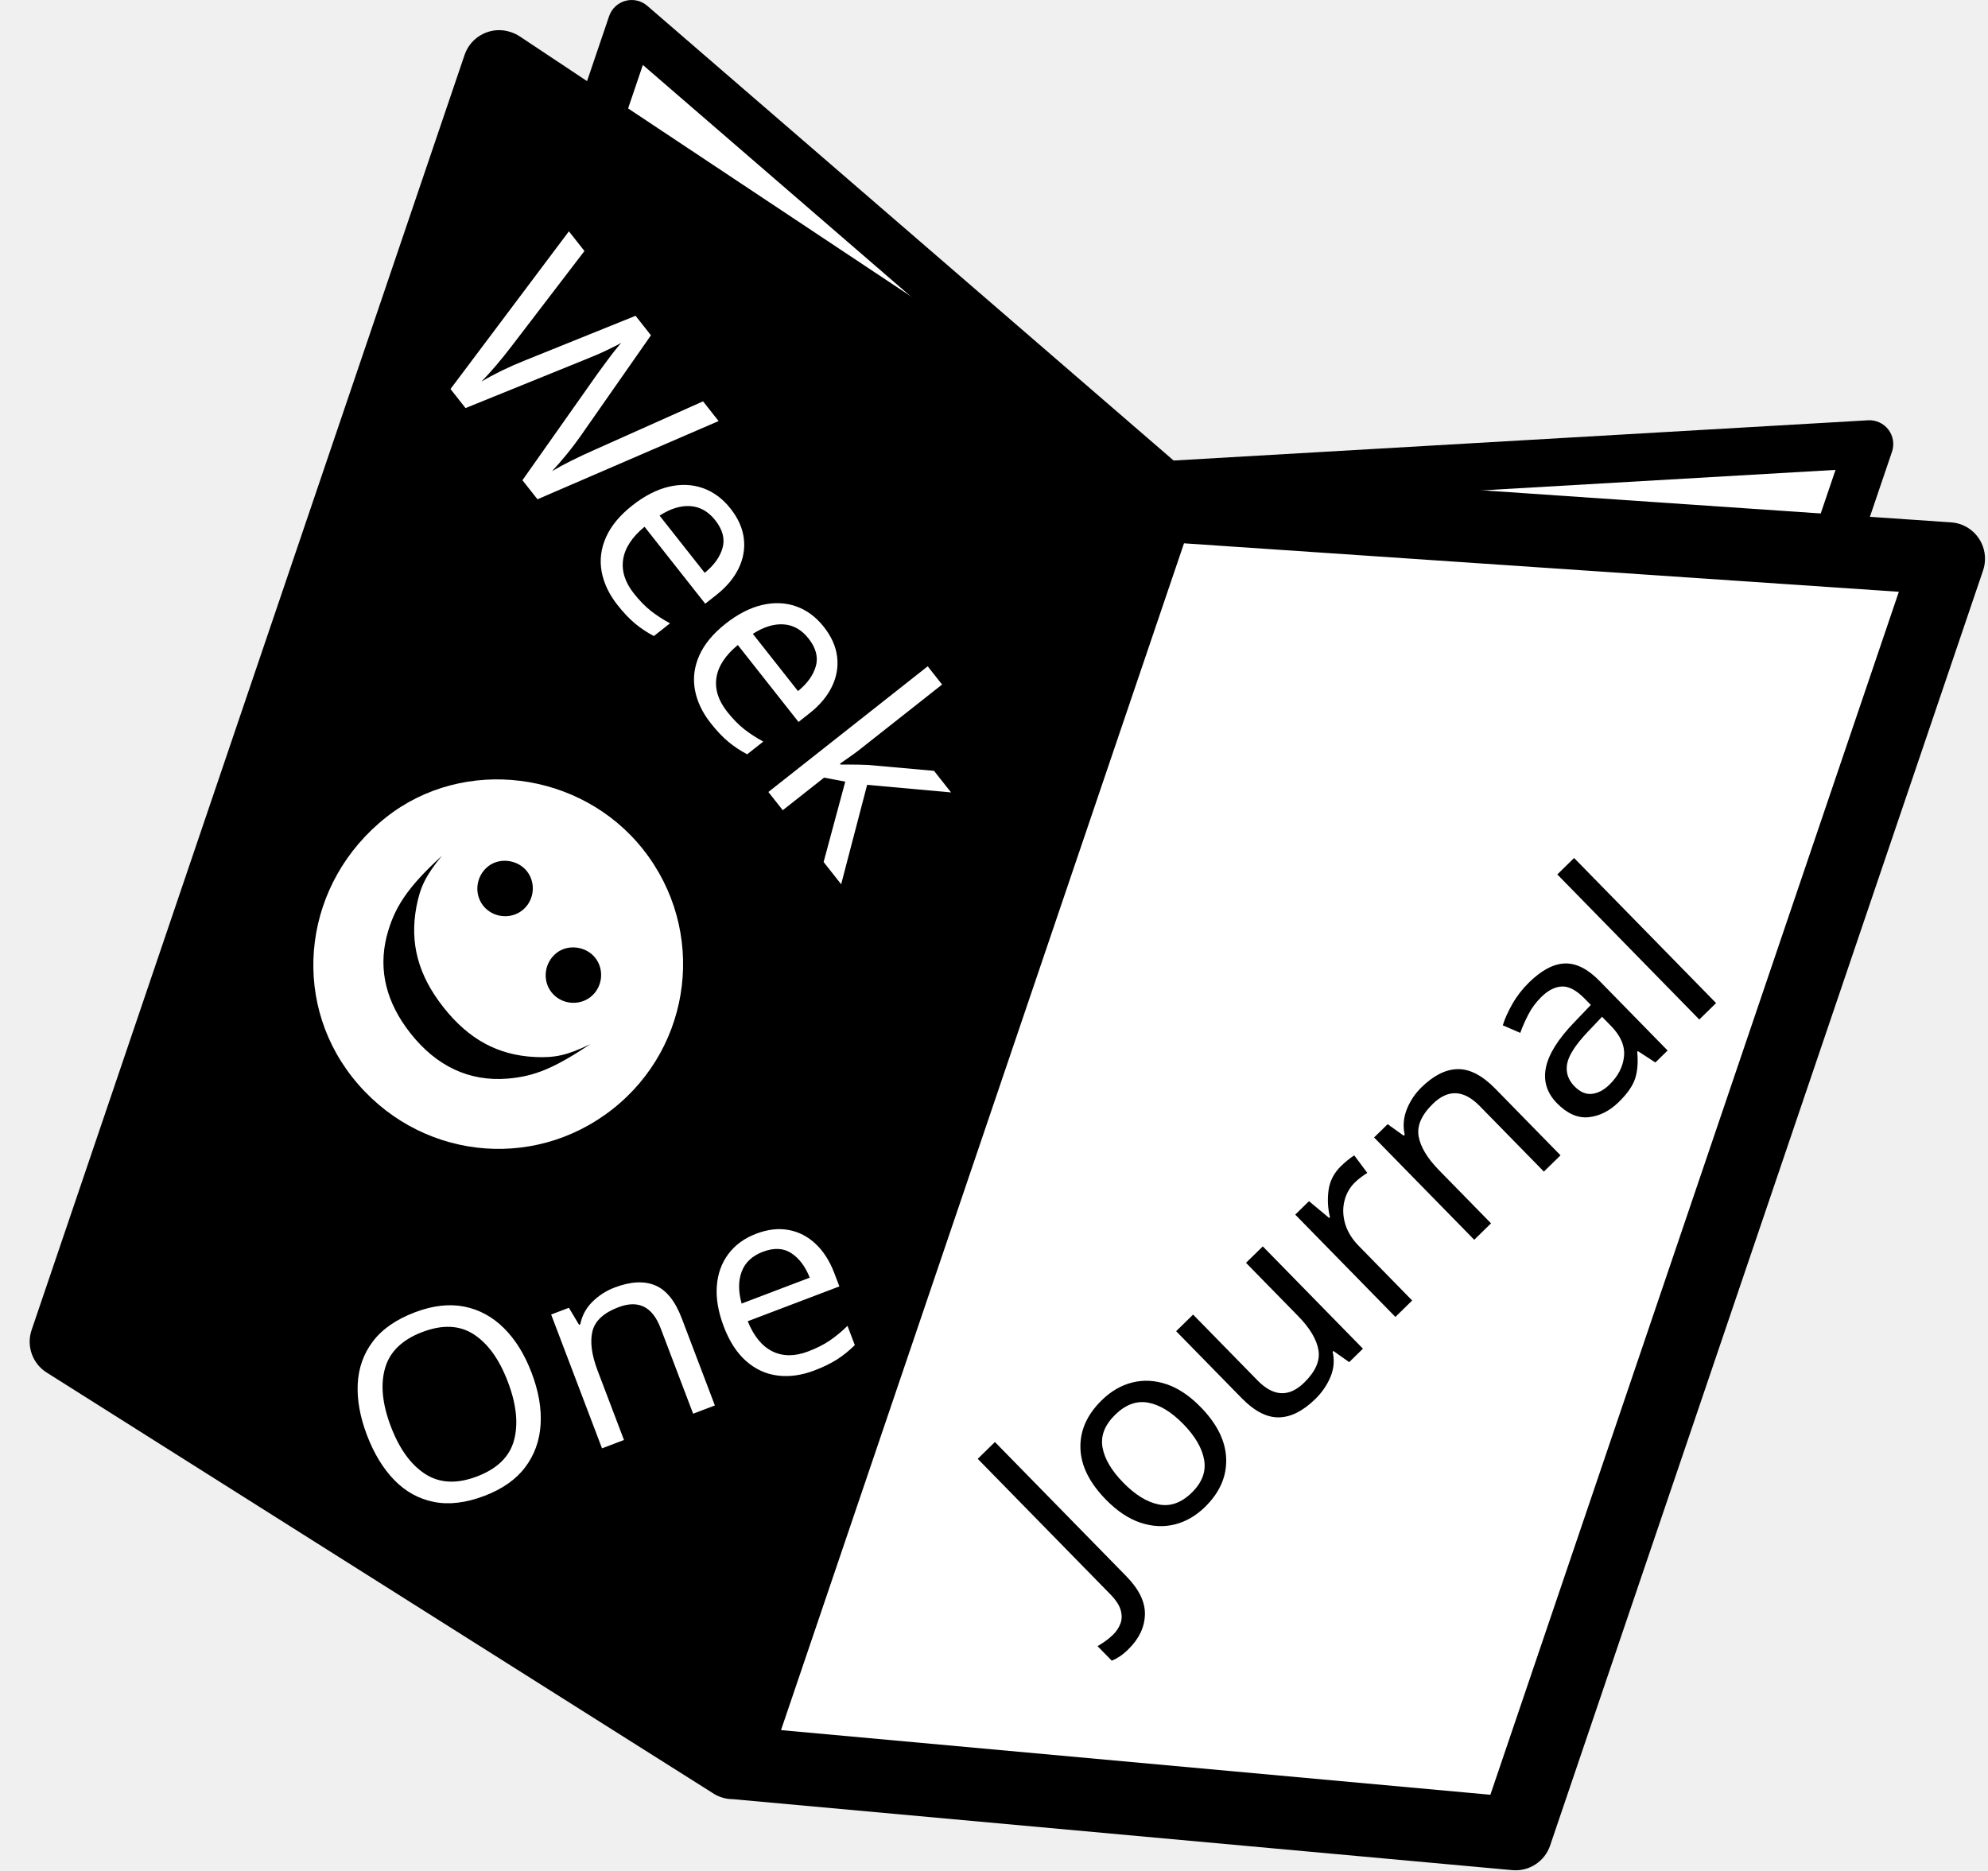
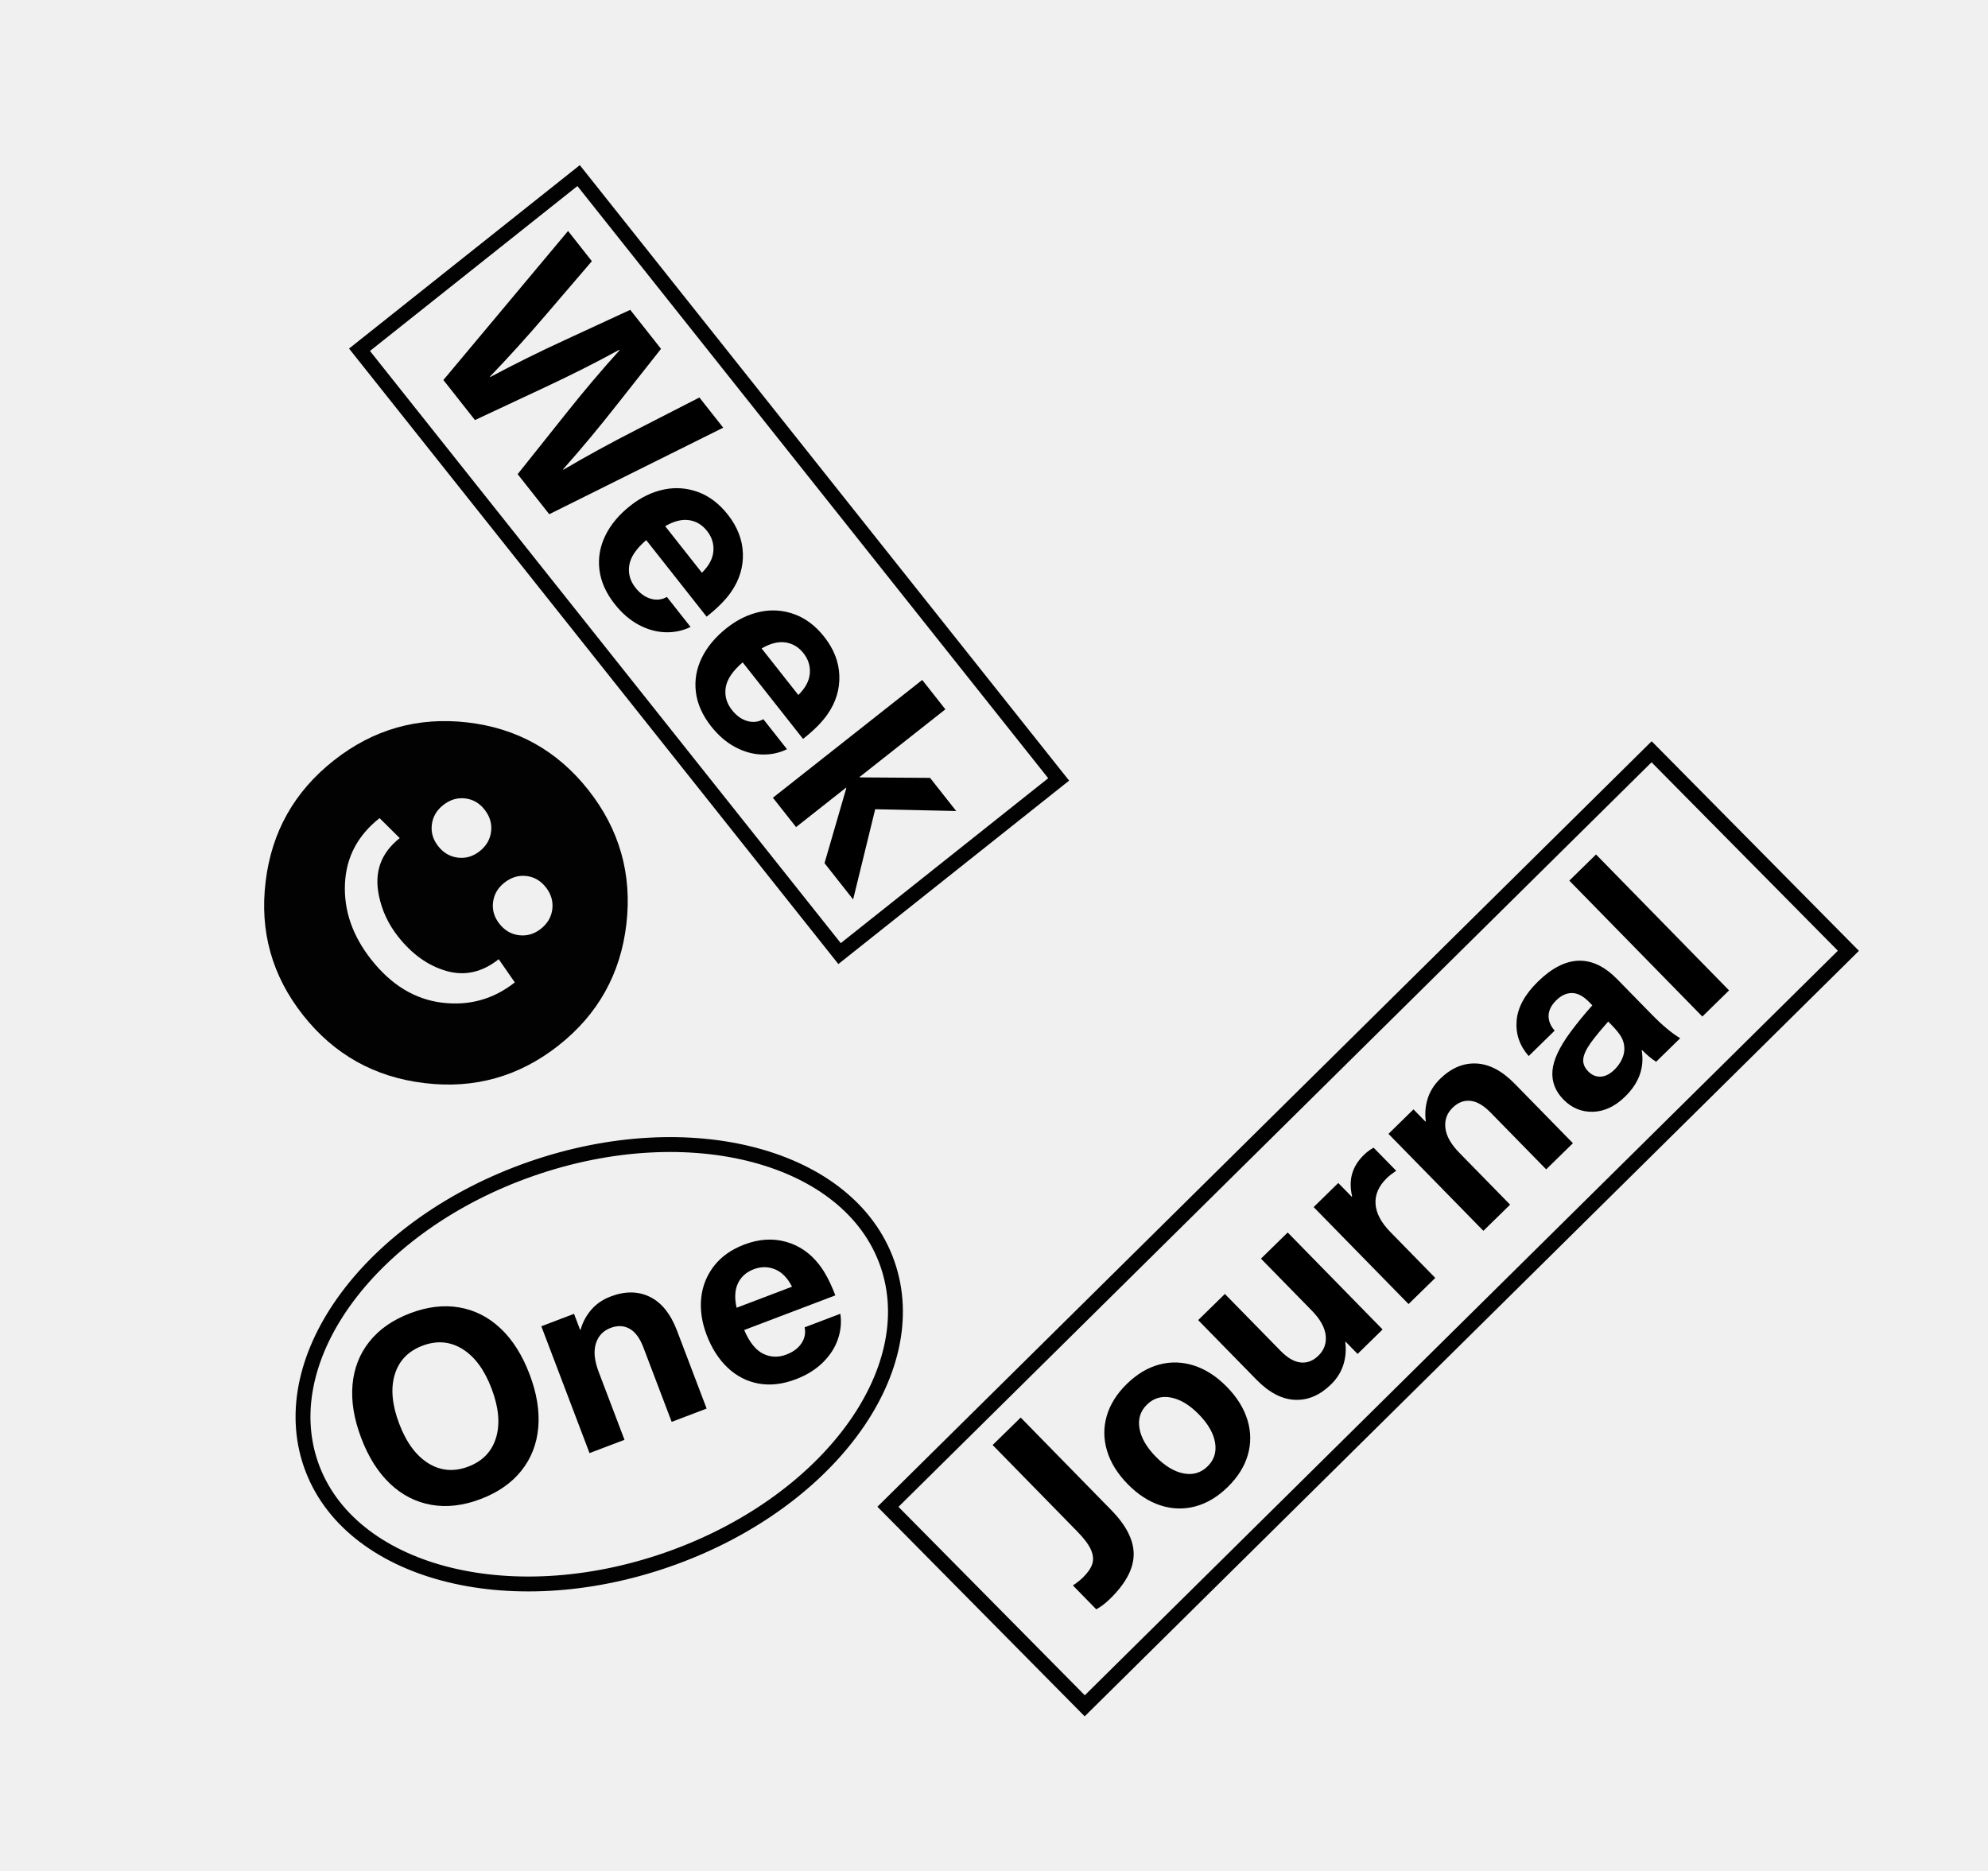
<svg xmlns="http://www.w3.org/2000/svg" version="1.1" id="Layer_1" x="0px" y="0px" width="667.644px" height="628.149px" viewBox="0 0 667.644 628.149" enable-background="new 0 0 667.644 628.149" xml:space="preserve">
-   <polygon fill="#FFFFFF" points="618.322,184.575 625.656,152.575 401.656,167.497 " />
-   <path fill="#FFFFFF" d="M391.639,167.497L212.322,10.127l-16.667,34.447c0,0,138.354,139.85,196.177,126.258" />
-   <polygon fill="#FFFFFF" points="384.996,172.991 653.663,189.657 513.368,617.658 241.663,594.991 " />
-   <path d="M658.875,176.251c-1.141-0.445-2.342-0.717-3.562-0.806l-262.141-17.912L174.504,12.193  c-0.811-0.529-1.682-0.96-2.594-1.285c-0.12-0.045-0.242-0.088-0.363-0.129c-6.402-2.171-13.353,1.259-15.523,7.661L10.601,446.731  c-1.794,5.346,0.296,11.227,5.062,14.24l223.532,141.135c2.042,1.404,4.464,2.156,6.942,2.156l261.745,23.836  c5.615,0.512,10.854-2.883,12.686-8.215l145.422-428.292C668.096,185.4,664.965,178.644,658.875,176.251z M500.522,602.778  l-238.228-21.709l135.337-398.592l240.072,16.276L500.522,602.778z" />
+   <path fill="none" stroke="#020202" stroke-width="5" stroke-miterlimit="10" d="M226.822,500.575" />
  <g>
-     <path d="M386.139,168.9L215.895,21.818L205.406,52.71l-15.15-5.145l14.307-42.137c0.855-2.52,2.908-4.45,5.477-5.148   c2.568-0.697,5.316-0.074,7.329,1.667L396.6,156.793L386.139,168.9z" />
+     <path fill="#020202" d="M210.365,310.323c-1.939,16.748-9.531,30.347-22.778,40.796c-13.248,10.45-28.241,14.668-44.979,12.651   c-16.782-1.981-30.399-9.597-40.848-22.844c-10.415-13.204-14.599-28.154-12.549-44.849c2.006-16.661,9.632-30.216,22.88-40.666   c13.247-10.449,28.206-14.711,44.876-12.781c16.67,1.928,30.214,9.494,40.629,22.698   C208.046,278.576,212.303,293.575,210.365,310.323z M167.49,322.159c-5.56,4.386-11.407,5.703-17.542,3.955   c-6.136-1.749-11.55-5.599-16.244-11.549c-3.289-4.17-5.443-8.776-6.463-13.82c-1.631-7.873,0.703-14.293,7.001-19.261   l-6.771-6.709c-7.385,5.825-11.26,13.216-11.627,22.173c-0.37,8.957,2.583,17.41,8.852,25.357   c6.714,8.513,14.635,13.328,23.76,14.444s17.27-1.151,24.437-6.805L167.49,322.159z M147.158,284.19   c1.78,2.257,3.992,3.544,6.634,3.855c2.641,0.311,5.07-0.406,7.286-2.154c2.258-1.78,3.543-3.993,3.855-6.634   c0.311-2.642-0.424-5.094-2.205-7.351c-1.747-2.215-3.934-3.468-6.558-3.758c-2.625-0.29-5.066,0.456-7.324,2.236   c-2.215,1.748-3.488,3.932-3.816,6.552C144.701,279.557,145.411,281.975,147.158,284.19z M167.715,310.25   c1.78,2.258,3.993,3.545,6.635,3.856c2.64,0.311,5.07-0.406,7.285-2.154c2.258-1.78,3.543-3.993,3.855-6.634   c0.312-2.642-0.424-5.094-2.205-7.352c-1.748-2.215-3.934-3.467-6.558-3.757c-2.625-0.29-5.066,0.456-7.324,2.236   c-2.215,1.748-3.488,3.932-3.816,6.552C165.258,305.618,165.967,308.035,167.715,310.25z" />
  </g>
+   <rect x="108.603" y="142.617" transform="matrix(0.6223 0.7828 -0.7828 0.6223 238.3757 -114.7907)" fill="none" stroke="#020202" stroke-width="5" stroke-miterlimit="10" width="259.07" height="94" />
  <g>
-     <path d="M391.833,170.833l-0.926-15.973l236.461-13.704c2.656-0.156,5.215,1.022,6.826,3.141c1.613,2.117,2.066,4.898,1.211,7.418   l-14.309,42.137l-15.148-5.144l10.488-30.892L391.833,170.833z" />
+     <path d="M173.847,159.25l16.194-20.315c6.001-7.552,12.013-14.656,18.037-21.311l-0.111-0.142   c-7.875,4.308-16.185,8.5-24.926,12.578l-23.528,11.019l-10.61-13.452l41.868-50.05l8,10.142l-15.407,17.98   c-6.422,7.503-12.69,14.427-18.804,20.774l0.11,0.141c8.09-4.324,16.524-8.503,25.304-12.533l21.686-10.022l10.334,13.101   l-14.797,18.755c-5.964,7.6-11.993,14.83-18.082,21.689l0.111,0.141c7.596-4.468,15.79-8.952,24.582-13.449l21.075-10.796l8,10.142   l-58.424,29.062L173.847,159.25z" />
+     <path d="M218.566,201.095c1.916,0.546,3.717,0.343,5.406-0.607l7.944,10.072c-2.578,1.271-5.384,1.865-8.418,1.785   c-3.035-0.083-6.035-0.916-8.999-2.501c-2.964-1.585-5.65-3.903-8.057-6.955c-2.926-3.709-4.635-7.541-5.126-11.495   s0.163-7.782,1.963-11.488c1.8-3.704,4.602-7.058,8.405-10.058c3.568-2.814,7.317-4.629,11.245-5.442   c3.929-0.813,7.769-0.53,11.524,0.849c3.754,1.381,7.077,3.902,9.965,7.564c3.222,4.085,4.913,8.425,5.073,13.021   c0.159,4.597-1.147,8.902-3.92,12.918c-1.803,2.64-4.558,5.425-8.267,8.351l-20.279-25.708c-3.364,2.882-5.261,5.691-5.69,8.43   c-0.43,2.739,0.263,5.258,2.078,7.559C214.934,199.314,216.651,200.55,218.566,201.095z M231.392,174.698   c-2.408-0.348-5.075,0.326-8,2.026l12.333,15.635c2.36-2.318,3.645-4.723,3.854-7.21c0.208-2.488-0.502-4.765-2.132-6.83   C235.817,176.252,233.797,175.045,231.392,174.698z" />
+     <path d="M250.955,242.155c1.916,0.546,3.716,0.344,5.405-0.606l7.944,10.071c-2.578,1.271-5.384,1.866-8.417,1.785   c-3.036-0.082-6.035-0.916-8.999-2.501c-2.964-1.584-5.65-3.903-8.057-6.955c-2.926-3.709-4.634-7.54-5.125-11.494   c-0.491-3.954,0.163-7.783,1.963-11.488c1.8-3.704,4.602-7.058,8.405-10.058c3.568-2.814,7.317-4.629,11.246-5.442   c3.928-0.814,7.769-0.53,11.523,0.849c3.754,1.381,7.077,3.901,9.965,7.563c3.223,4.085,4.913,8.425,5.074,13.021   c0.159,4.598-1.147,8.903-3.92,12.919c-1.802,2.64-4.558,5.424-8.267,8.35l-20.279-25.708c-3.364,2.883-5.261,5.692-5.69,8.43   c-0.43,2.74,0.263,5.258,2.078,7.559C247.322,240.374,249.04,241.611,250.955,242.155z M263.78,215.758   c-2.408-0.349-5.075,0.326-8,2.025l12.333,15.635c2.359-2.318,3.645-4.722,3.854-7.209c0.208-2.489-0.503-4.766-2.132-6.831   C268.206,217.312,266.186,216.106,263.78,215.758z" />
+     <path d="M276.904,289.897l7.317-25.196l-0.111-0.141l-16.763,13.223l-7.777-9.86l50.146-39.556l7.777,9.86l-28.806,22.723   l0.111,0.141l23.549,0.162l8.778,11.127l-27.203-0.593l-7.409,30.295L276.904,289.897z" />
  </g>
-   <text transform="matrix(0.9348 -0.3553 0.3553 0.9348 129.5645 514.0337)" fill="#FFFFFF" font-family="'NeueHaasUnicaPro-Bold'" font-size="89.7">One</text>
-   <text transform="matrix(0.6193 0.7851 -0.7851 0.6193 140.124 116.4966)" fill="#FFFFFF" font-family="'NeueHaasUnicaPro-Bold'" font-size="89.692">Week</text>
-   <text transform="matrix(0.7147 -0.6995 0.6995 0.7147 367.2642 541.5024)" font-family="'NeueHaasUnicaPro-Bold'" font-size="89.701">Journal</text>
-   <text transform="matrix(0.6193 0.7851 -0.7851 0.6193 63.1777 291.8813)" fill="#FFFFFF" font-family="'Helvetica'" font-size="169.952">☻</text>
+   <ellipse transform="matrix(0.9444 -0.3287 0.3287 0.9444 -139.4216 91.592)" fill="none" stroke="#020202" stroke-width="5" stroke-miterlimit="10" cx="201.234" cy="458.229" rx="102.5" ry="69.5" />
+   <g>
+     <path d="M154.251,439.106c5.203,0.901,9.826,3.256,13.864,7.062c4.039,3.808,7.28,8.926,9.723,15.354   c2.443,6.43,3.42,12.408,2.929,17.936c-0.489,5.528-2.381,10.358-5.673,14.488c-3.292,4.131-7.846,7.301-13.659,9.51   c-5.815,2.211-11.324,2.865-16.528,1.964c-5.205-0.901-9.826-3.255-13.864-7.062c-4.038-3.807-7.279-8.924-9.723-15.354   c-2.443-6.428-3.42-12.407-2.93-17.936c0.49-5.527,2.381-10.358,5.674-14.488c3.291-4.13,7.844-7.3,13.659-9.51   C143.537,438.861,149.046,438.206,154.251,439.106z M132.56,461.698c-1.396,4.656-0.895,10.145,1.507,16.461   c2.401,6.318,5.67,10.752,9.808,13.307c4.138,2.554,8.609,2.917,13.418,1.089c4.807-1.827,7.909-5.069,9.306-9.727   c1.397-4.658,0.896-10.143-1.506-16.461c-2.4-6.316-5.67-10.753-9.808-13.307s-8.61-2.917-13.418-1.09   C137.058,453.798,133.958,457.041,132.56,461.698z" />
+     <path d="M218.253,435.557c3.932,1.929,6.971,5.716,9.117,11.361l9.944,26.162l-11.739,4.462l-9.498-24.988   c-1.189-3.13-2.739-5.229-4.647-6.295c-1.909-1.064-4.038-1.152-6.385-0.261c-2.516,0.956-4.165,2.72-4.947,5.287   c-0.784,2.57-0.463,5.729,0.96,9.473l8.668,22.808l-11.739,4.462l-16.19-42.598l10.984-4.175l2.04,5.367l0.168-0.064   c0.71-2.508,1.909-4.739,3.598-6.693c1.689-1.952,3.846-3.429,6.474-4.428C209.924,433.588,214.322,433.629,218.253,435.557z" />
+     <path d="M269.18,451.132c1.095-1.665,1.441-3.442,1.042-5.339l11.991-4.557c0.439,2.84,0.164,5.694-0.823,8.565   c-0.988,2.871-2.683,5.482-5.083,7.834c-2.402,2.353-5.419,4.219-9.052,5.6c-4.417,1.679-8.584,2.158-12.503,1.442   c-3.919-0.718-7.376-2.491-10.37-5.32c-2.995-2.827-5.353-6.506-7.073-11.034c-1.614-4.247-2.222-8.369-1.819-12.36   c0.402-3.991,1.825-7.569,4.267-10.738c2.443-3.168,5.844-5.581,10.204-7.238c4.864-1.849,9.512-2.159,13.944-0.933   s8.148,3.765,11.147,7.613c1.978,2.514,3.807,5.977,5.485,10.392l-30.606,11.633c1.74,4.075,3.852,6.727,6.335,7.957   c2.483,1.231,5.095,1.326,7.834,0.285C266.392,454.063,268.085,452.795,269.18,451.132z M247.845,430.979   c-1.054,2.193-1.21,4.938-0.467,8.238l18.615-7.075c-1.504-2.946-3.412-4.893-5.723-5.839c-2.311-0.944-4.696-0.949-7.155-0.015   C250.655,427.223,248.899,428.789,247.845,430.979z" />
+   </g>
+   <rect x="279.145" y="365.66" transform="matrix(0.7111 -0.7031 0.7031 0.7111 -157.3925 442.3114)" fill="none" stroke="#020202" stroke-width="5" stroke-miterlimit="10" width="360.663" height="94" />
+   <g enable-background="new    ">
+     <path d="M380.732,522.112c-0.052,4.779-2.685,9.719-7.898,14.822c-1.625,1.59-3.18,2.777-4.669,3.564l-7.843-8.014   c1.364-0.914,2.471-1.791,3.326-2.629c1.624-1.588,2.678-3.1,3.157-4.533c0.482-1.432,0.351-3.018-0.393-4.76   c-0.742-1.742-2.264-3.789-4.564-6.139l-28.486-29.107l9.424-9.223l30.432,31.092C378.279,512.36,380.784,517.334,380.732,522.112z   " />
+     <path d="M389.316,458.293c3.881-1.037,7.78-0.92,11.699,0.348c3.919,1.27,7.596,3.656,11.024,7.16   c3.43,3.504,5.737,7.23,6.922,11.176c1.184,3.945,1.216,7.848,0.096,11.703c-1.12,3.859-3.368,7.439-6.744,10.744   c-3.377,3.305-7.005,5.475-10.886,6.512s-7.78,0.922-11.7-0.348c-3.92-1.268-7.594-3.654-11.024-7.16   c-3.429-3.504-5.737-7.229-6.921-11.176c-1.184-3.943-1.216-7.846-0.096-11.703c1.119-3.859,3.367-7.439,6.744-10.744   C381.805,461.5,385.435,459.331,389.316,458.293z M382.678,479.727c0.537,3.156,2.354,6.316,5.448,9.479   c3.097,3.164,6.216,5.047,9.359,5.65c3.146,0.605,5.827-0.18,8.05-2.355c2.222-2.174,3.066-4.84,2.528-7.998   c-0.536-3.154-2.353-6.314-5.448-9.479c-3.095-3.162-6.215-5.045-9.359-5.65c-3.144-0.604-5.828,0.182-8.05,2.355   C382.984,473.905,382.142,476.571,382.678,479.727z" />
+     <path d="M434.861,470.137c-4.374-0.193-8.674-2.449-12.899-6.766l-19.576-20.004l8.975-8.785l18.698,19.105   c2.343,2.395,4.602,3.697,6.777,3.912s4.161-0.559,5.956-2.316c1.923-1.883,2.729-4.156,2.42-6.824   c-0.309-2.666-1.864-5.434-4.668-8.297l-17.066-17.438l8.975-8.785l31.875,32.568l-8.397,8.221l-4.017-4.104l-0.129,0.125   c0.354,2.584,0.147,5.109-0.62,7.572c-0.768,2.467-2.155,4.684-4.163,6.648C443.282,468.61,439.236,470.334,434.861,470.137z" />
+     <path d="M461.304,385.453l7.591,7.756c-1.362,0.917-2.408,1.729-3.134,2.44c-2.736,2.678-4.004,5.572-3.805,8.682   c0.199,3.111,1.867,6.27,5.005,9.475l15.06,15.387l-8.976,8.783l-31.875-32.568l8.27-8.094l4.518,4.617l0.129-0.127   c-0.646-2.797-0.641-5.334,0.019-7.611c0.658-2.276,1.949-4.356,3.872-6.238C459.045,386.909,460.155,386.075,461.304,385.453z" />
+     <path d="M495.766,357.182c4.375,0.195,8.676,2.451,12.899,6.767l19.577,20.003l-8.975,8.785l-18.699-19.105   c-2.342-2.393-4.602-3.695-6.776-3.91c-2.176-0.213-4.161,0.557-5.956,2.314c-1.924,1.883-2.73,4.158-2.421,6.824   c0.31,2.67,1.867,5.435,4.669,8.298l17.066,17.437l-8.975,8.785l-31.875-32.568l8.398-8.22l4.016,4.104l0.128-0.126   c-0.354-2.582-0.146-5.106,0.62-7.572c0.768-2.466,2.154-4.682,4.163-6.648C487.345,358.709,491.392,356.988,495.766,357.182z" />
+     <path d="M530.138,322.663c4.463-0.141,8.786,1.925,12.969,6.197l11.546,11.797c3.598,3.676,6.803,6.354,9.619,8.033l-8.078,7.905   c-1.513-0.946-3.084-2.254-4.715-3.92l-0.129,0.126c0.953,5.763-0.901,10.922-5.559,15.48c-3.377,3.305-6.979,5.01-10.808,5.117   c-3.828,0.107-7.144-1.271-9.946-4.135c-2.719-2.777-3.943-5.973-3.671-9.586c0.271-3.611,2.317-8,6.136-13.16   c2.317-3.104,4.739-6.061,7.264-8.867l-1.129-1.153c-1.924-1.965-3.817-2.958-5.678-2.979c-1.86-0.019-3.624,0.787-5.29,2.418   c-1.667,1.631-2.532,3.336-2.593,5.11c-0.062,1.776,0.617,3.474,2.038,5.097l-8.719,8.533c-3.051-3.457-4.403-7.404-4.06-11.843   c0.344-4.437,2.737-8.83,7.183-13.181C521.135,325.135,525.675,322.806,530.138,322.663z M534.25,350.206   c-1.546,2.184-2.391,4.015-2.533,5.492c-0.143,1.479,0.413,2.858,1.669,4.141c1.213,1.24,2.603,1.826,4.167,1.758   c1.566-0.067,3.118-0.854,4.657-2.359c0.982-0.963,1.775-2.053,2.382-3.273c0.604-1.221,0.914-2.422,0.927-3.606   c0.015-1.437-0.298-2.741-0.942-3.911c-0.642-1.17-1.737-2.545-3.285-4.127l-1.192-1.218   C537.703,345.782,535.753,348.151,534.25,350.206z" />
+     <path d="M571.708,341.411l-44.676-45.646l8.976-8.784l44.675,45.647L571.708,341.411z" />
+   </g>
</svg>
